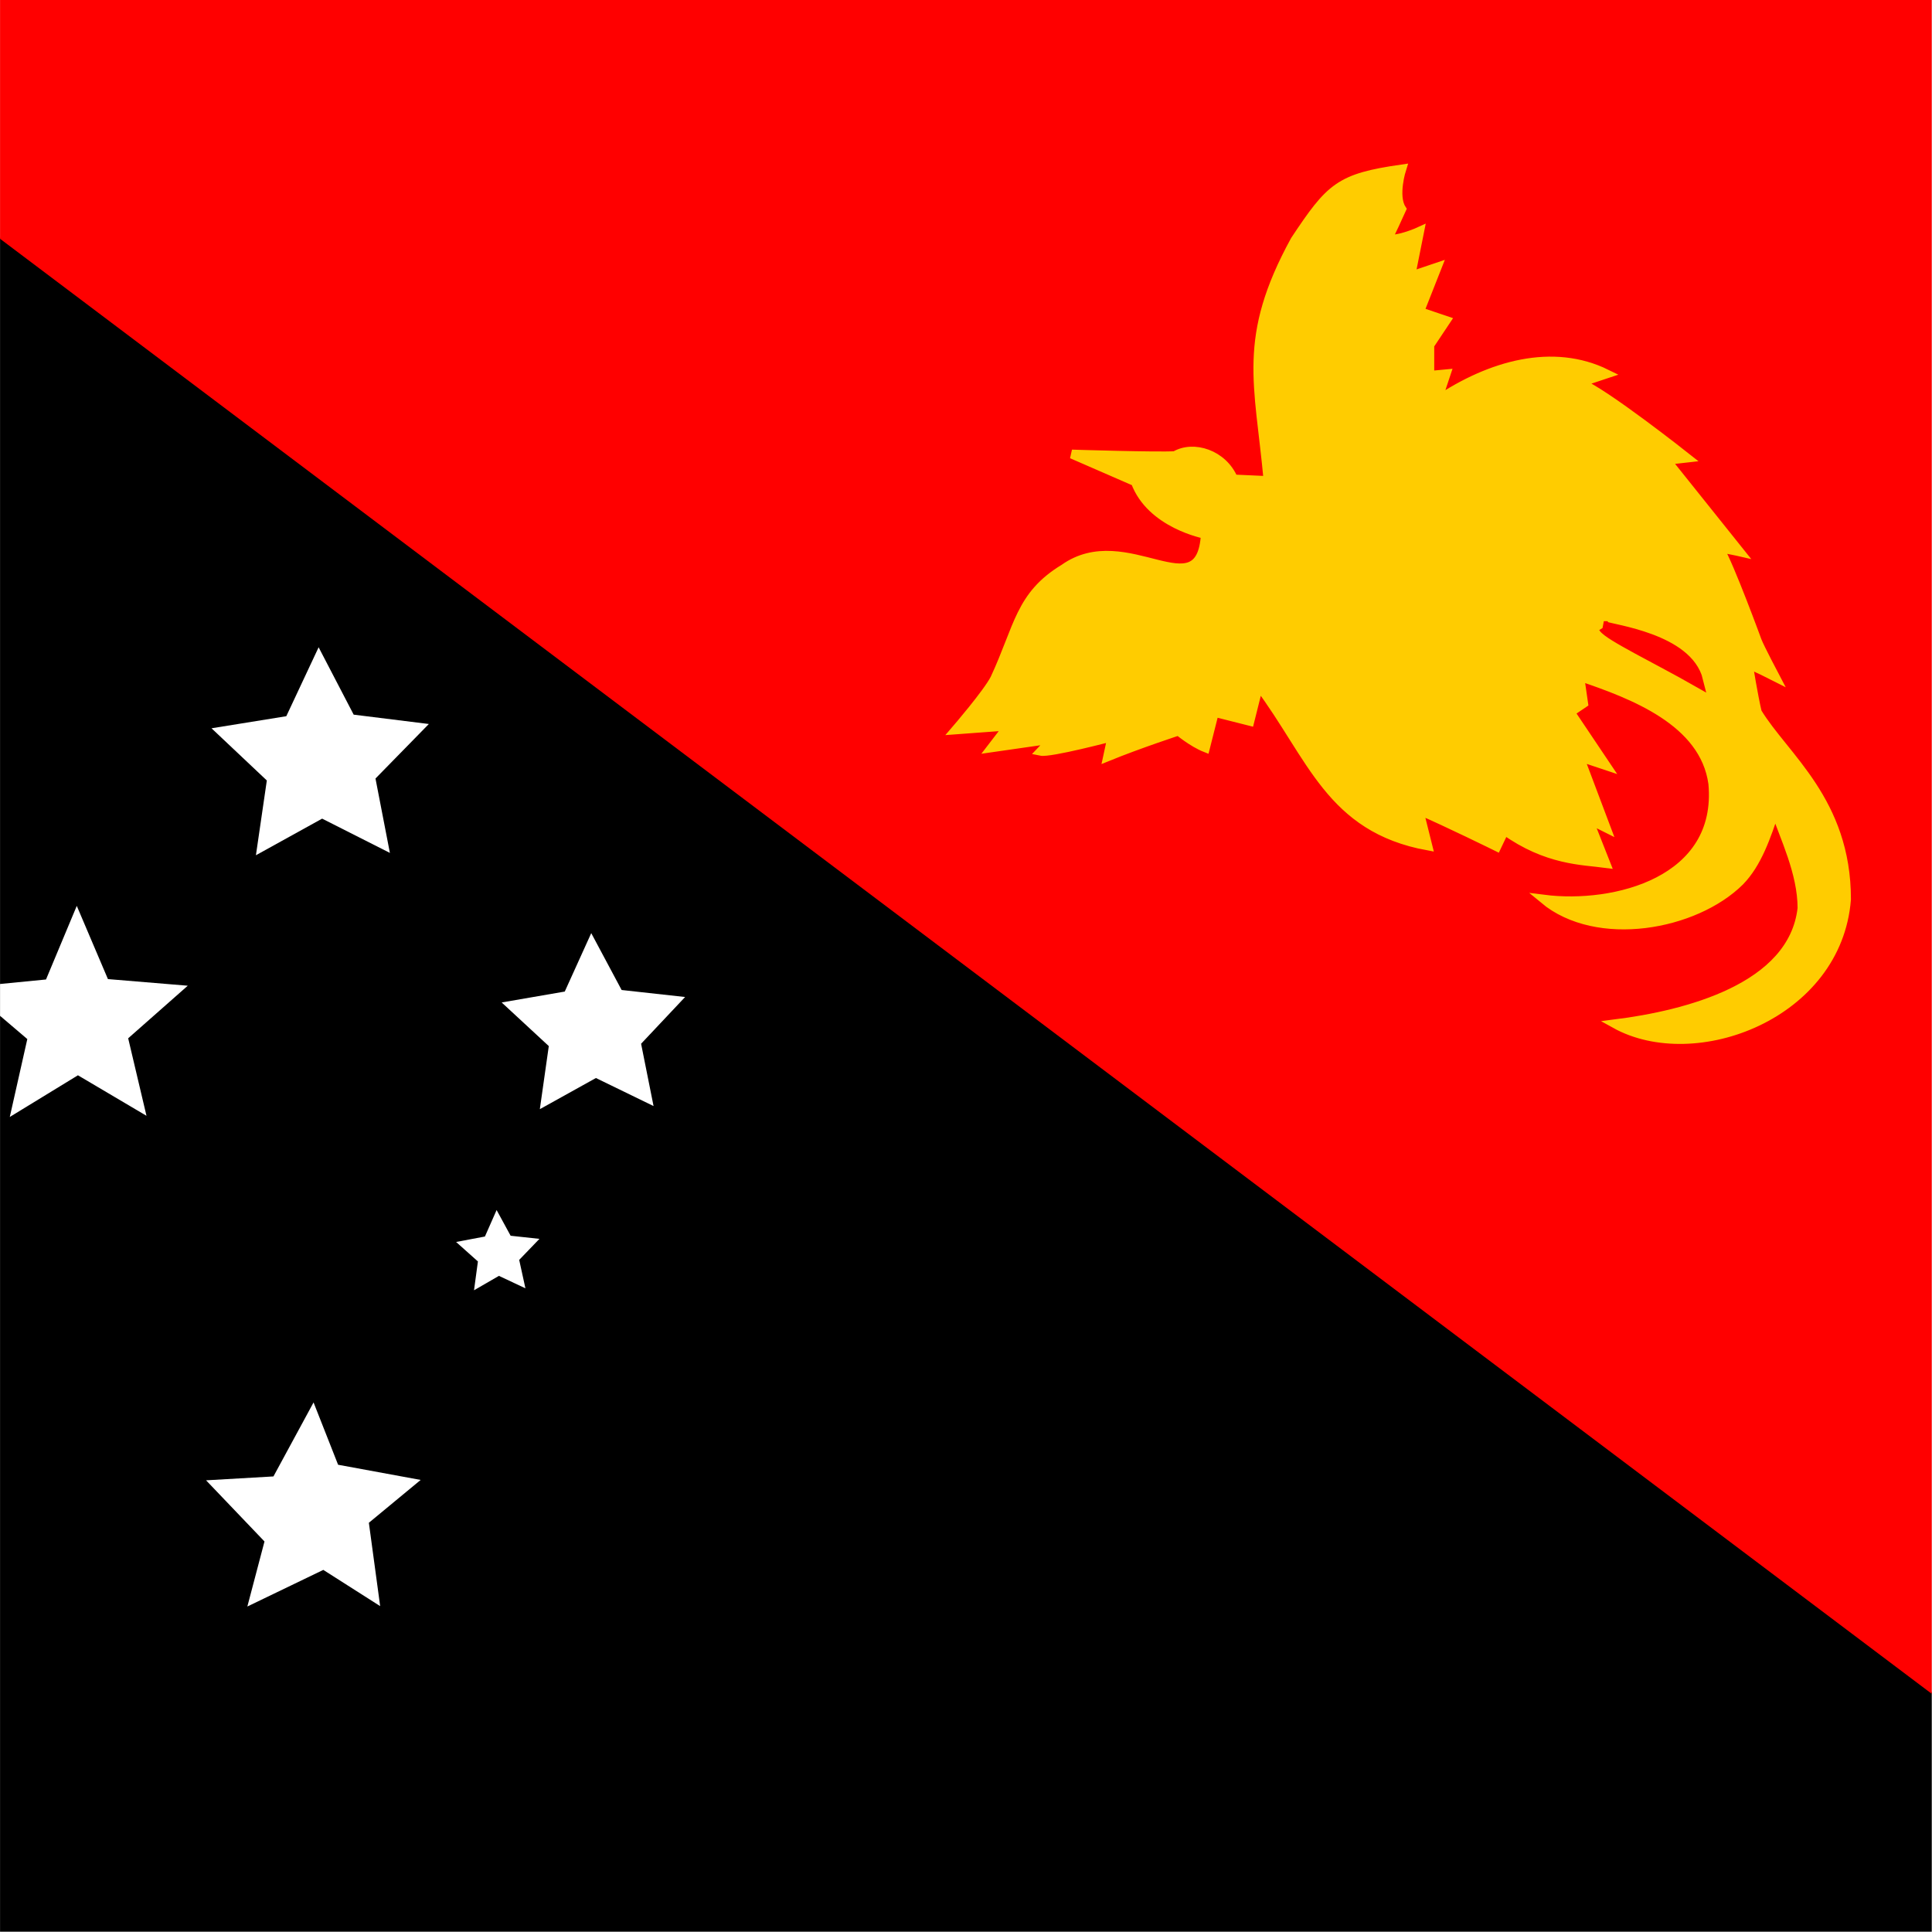
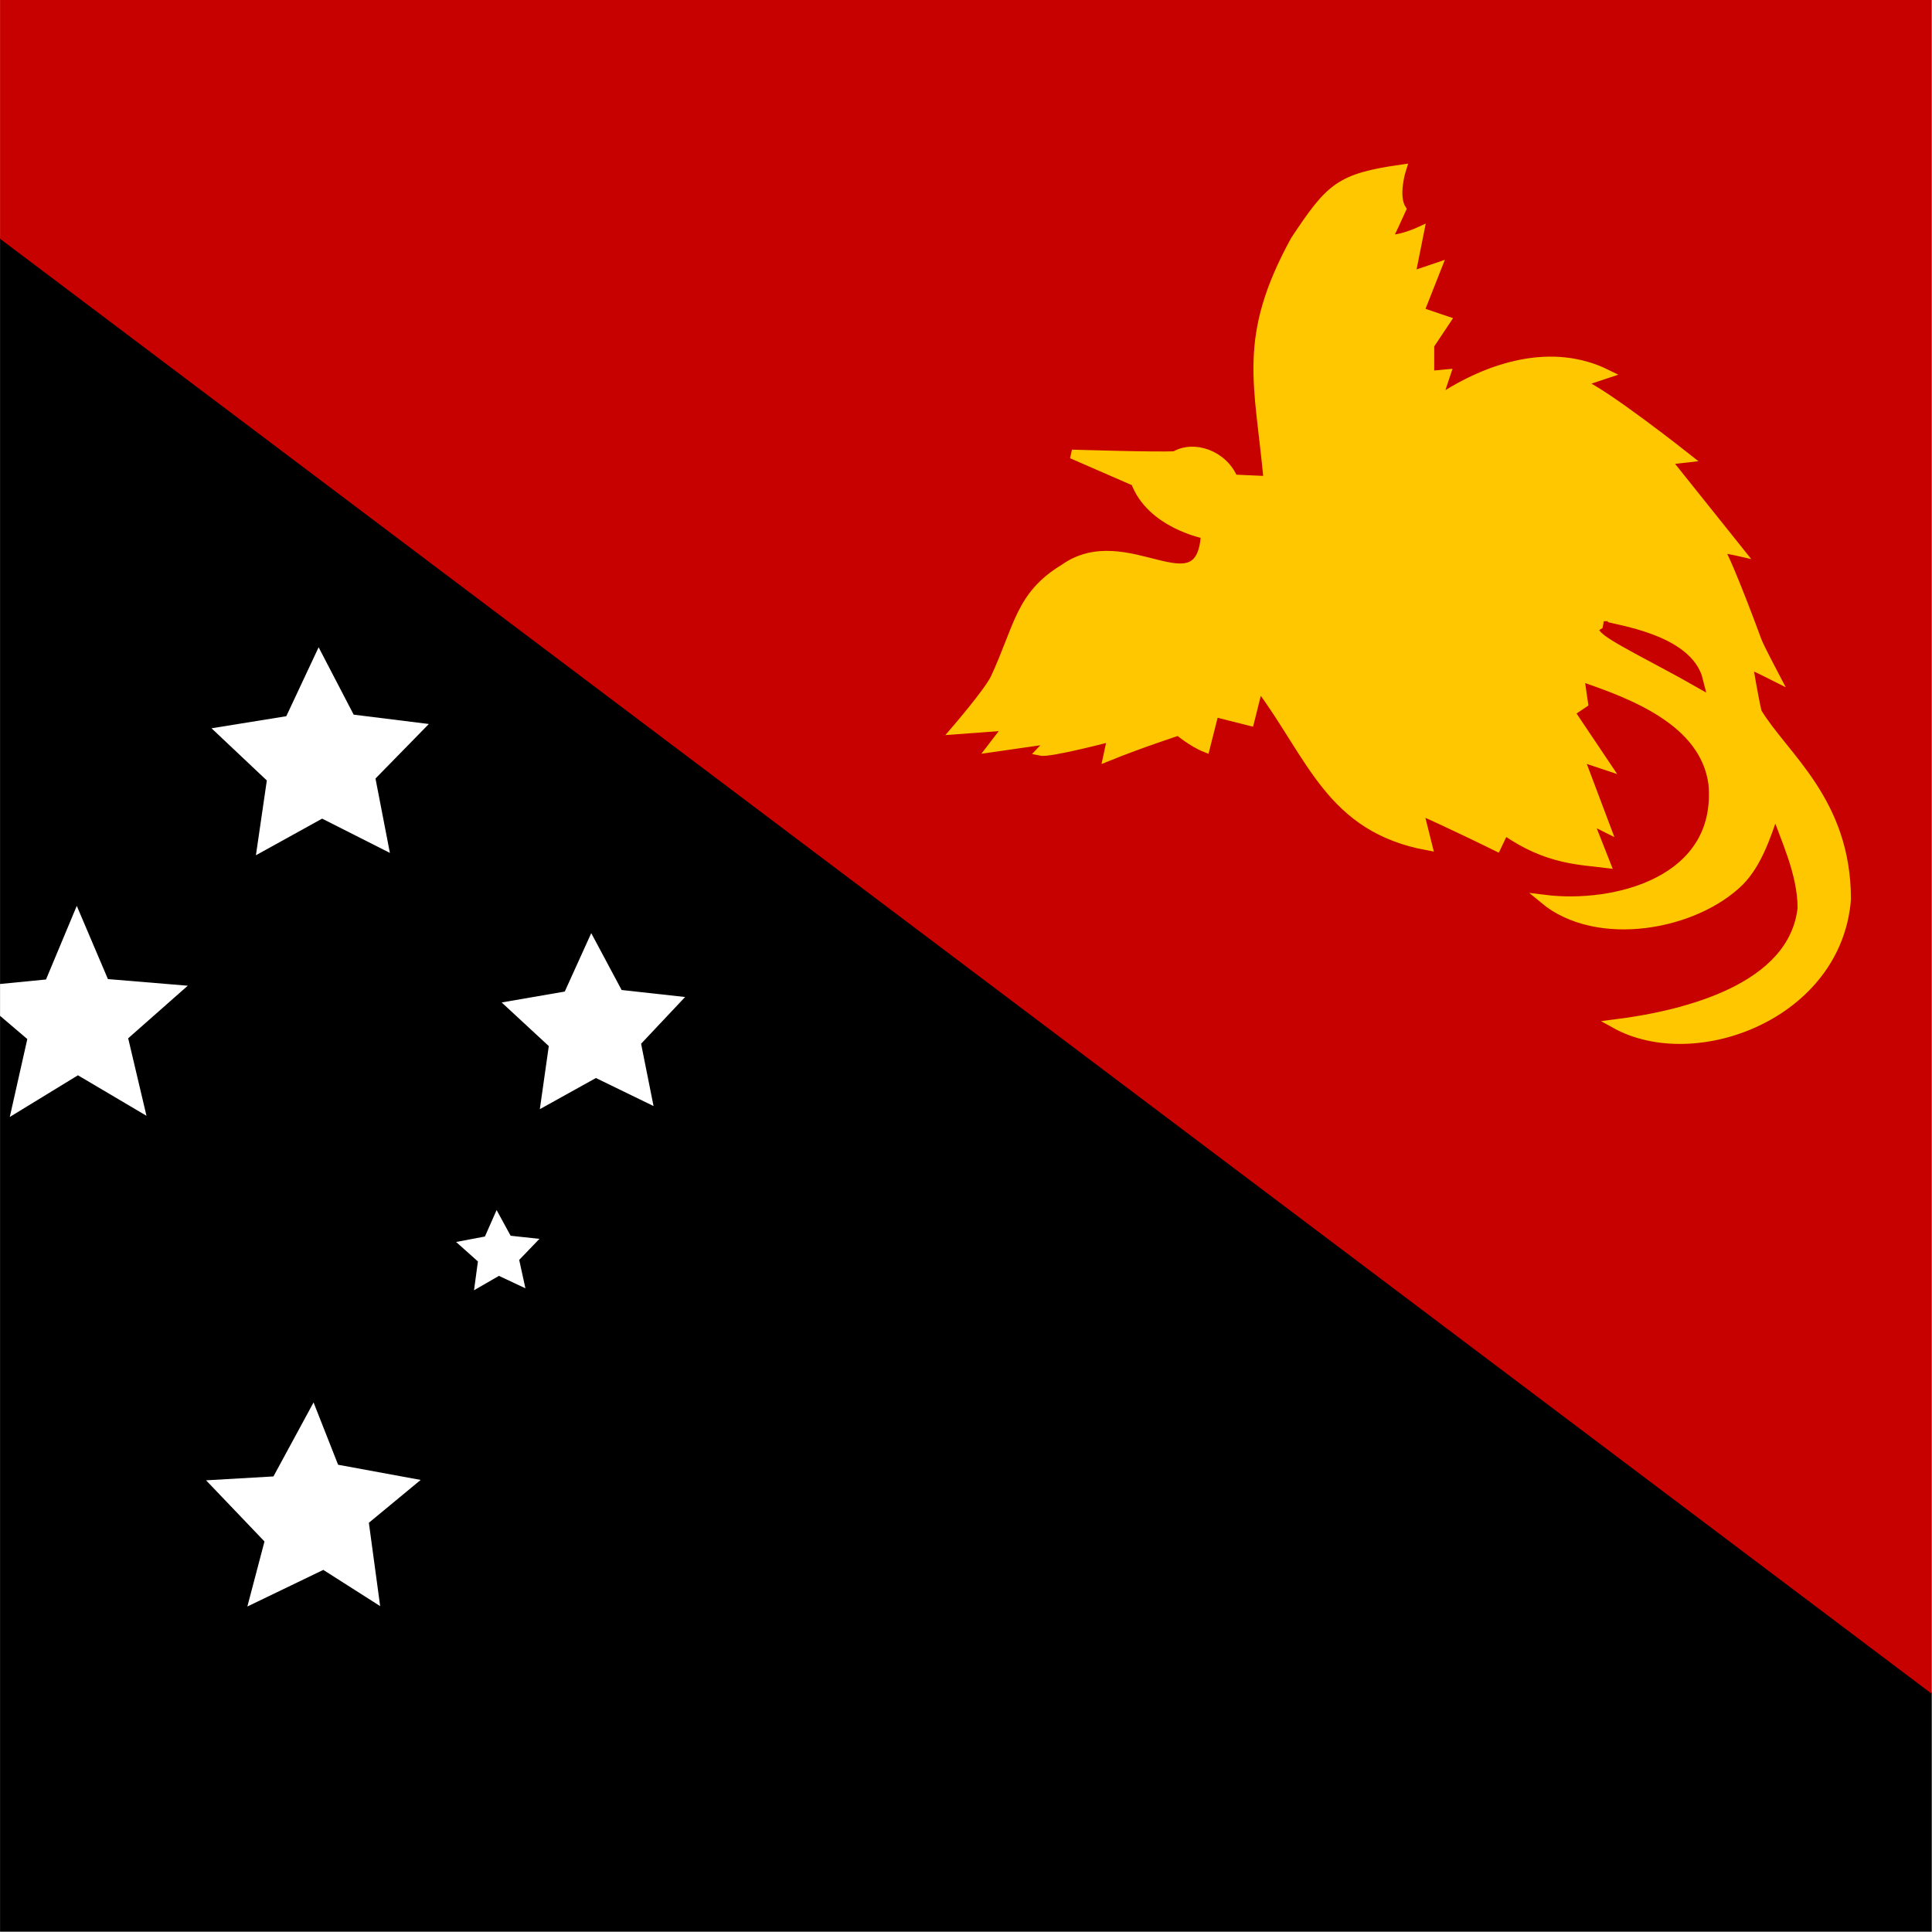
<svg xmlns="http://www.w3.org/2000/svg" id="flag-icon-css-pg" width="512" height="512">
  <defs>
    <clipPath id="a">
      <path fill-opacity=".7" d="M81.4 0h496v496h-496z" />
    </clipPath>
  </defs>
  <g clip-path="url(#a)" transform="translate(-84) scale(1.0321)">
    <g fill-rule="evenodd">
      <path d="M.5 0L0 496h659L.5 0z" />
-       <path fill="red" d="M658.5 496L659 0H0l658.5 496z" />
+       <path fill="#c70000" d="M658.5 496L659 0H0l658.5 496z" />
    </g>
-     <path fill="#fc0" stroke="#fc0" stroke-width="2.3" d="M406.9 123.4l-8.8-.4c-2.7-6.4-10.3-8.8-15-6-4.2.3-26.5-.4-26.5-.4l16.3 7.1c4 10.9 18 13.5 18 13.5-1.2 20-20.3-2.6-36.3 8.8-11.4 6.9-11.6 15-17.8 28.3-1.9 3.7-10 13.1-10 13.1l13.5-1-4.3 5.6 16-2.3s-2.1 1.8-3.4 3.2c2.4.5 18.3-3.7 18.3-3.7l-1.1 5.1c8.1-3.3 18.2-6.6 18.2-6.6s3.6 3 6.9 4.3l2.3-9.1 9.1 2.3 2.3-9.2c13.7 18.3 18.3 36.6 43.4 41.2l-2.3-9.2c7 3 20 9.4 20 9.4l2-4.2c10.9 7.8 20 7.7 26 8.5l-4.5-11.4 4.6 2.3-6.9-18.3 6.9 2.3-9.2-13.7 3.4-2.3-1-6.9c13.6 4.6 32 11.5 34.2 27.5 2.3 25.1-25.2 32-43.4 29.7 13.7 11.4 38.8 6.8 50.3-4.6 4.5-4.6 6.8-11.4 9.1-18.3 2.3 6.9 6.9 16 6.9 25.2-2.3 20.5-29.8 27.4-48 29.7 20.5 11.4 57.1-2.3 59.4-32 0-25.2-16-36.6-22.9-48-1-4.2-2.3-12.3-2.3-12.3 1 .2 6.9 3.2 6.9 3.2s-4-7.6-4.6-9.2c0 0-7.1-19.4-9.7-23.7.4-.3 5.2.8 5.2.8l-18.8-23.5 5.3-.6S493 100.5 487 98.3l6.9-2.3c-13.8-6.8-29.8-2.3-43.5 6.9l2.3-6.9-4.2.4v-7.8l4.2-6.3-6.8-2.3 4.5-11.4-6.8 2.3 2.3-11.5s-5.2 2.4-8.3 2c.1.3 3.7-7.7 3.7-7.7-2.2-3.4 0-10.3 0-10.3-16 2.3-18.3 4.6-27.4 18.3-13.8 25.2-9.2 36.6-6.9 61.7z" />
-     <path fill="red" fill-rule="evenodd" stroke="red" stroke-width="3" d="M493.3 161c1.2 2 14.1 8.2 23.9 13.8-2.6-10.6-21.7-12.9-24-13.8z" />
+     <path fill="#ffc700" stroke="#ffc700" stroke-width="2.3" d="M406.9 123.4l-8.8-.4c-2.7-6.4-10.3-8.8-15-6-4.2.3-26.5-.4-26.5-.4l16.3 7.1c4 10.9 18 13.5 18 13.5-1.2 20-20.3-2.6-36.3 8.8-11.4 6.9-11.6 15-17.8 28.3-1.9 3.7-10 13.1-10 13.1l13.5-1-4.3 5.6 16-2.3s-2.1 1.8-3.4 3.2c2.4.5 18.3-3.7 18.3-3.7l-1.1 5.1c8.1-3.3 18.2-6.6 18.2-6.6s3.6 3 6.9 4.3l2.3-9.1 9.1 2.3 2.3-9.2c13.7 18.3 18.3 36.6 43.4 41.2l-2.3-9.2c7 3 20 9.4 20 9.4l2-4.2c10.9 7.8 20 7.7 26 8.5l-4.5-11.4 4.6 2.3-6.9-18.3 6.9 2.3-9.2-13.7 3.4-2.3-1-6.9c13.6 4.6 32 11.5 34.2 27.5 2.3 25.1-25.2 32-43.4 29.7 13.7 11.4 38.8 6.8 50.3-4.6 4.5-4.6 6.8-11.4 9.1-18.3 2.3 6.9 6.9 16 6.9 25.2-2.3 20.5-29.8 27.4-48 29.7 20.5 11.4 57.1-2.3 59.4-32 0-25.2-16-36.6-22.9-48-1-4.2-2.3-12.3-2.3-12.3 1 .2 6.9 3.2 6.9 3.2s-4-7.6-4.6-9.2c0 0-7.1-19.4-9.7-23.7.4-.3 5.2.8 5.2.8l-18.8-23.5 5.3-.6S493 100.5 487 98.3l6.9-2.3c-13.8-6.8-29.8-2.3-43.5 6.9l2.3-6.9-4.2.4v-7.8l4.2-6.3-6.8-2.3 4.5-11.4-6.8 2.3 2.3-11.5s-5.2 2.4-8.3 2c.1.3 3.7-7.7 3.7-7.7-2.2-3.4 0-10.3 0-10.3-16 2.3-18.3 4.6-27.4 18.3-13.8 25.2-9.2 36.6-6.9 61.7z" />
+     <path fill="#c70000" fill-rule="evenodd" stroke="#c70000" stroke-width="3" d="M493.3 161c1.2 2 14.1 8.2 23.9 13.8-2.6-10.6-21.7-12.9-24-13.8z" />
    <path fill="#fff" fill-rule="evenodd" d="M179 412.4l-14.6-9.3-19.5 9.4 4.4-16.7-15-15.7 17.3-1 10.3-19 6.3 16 21.2 3.9-13.3 11zm37.3-81.6l-6.8-3.2-6.4 3.7 1-7.4-5.6-5 7.4-1.4 3-6.8 3.6 6.6 7.4.8-5.2 5.4zm32.9-46.8l-14.8-7.2-14.4 8 2.3-16.2-12.1-11.2 16.2-2.8 6.8-15 7.8 14.6 16.3 1.8L246 268zM181.5 219l-17.4-8.8-17 9.4 2.8-19.2-14.2-13.4 19.2-3.1 8.3-17.7 9 17.3 19.3 2.4-13.7 14zM119 286.5l-17.6-10.4-17.5 10.7 4.5-20-15.6-13.3 20.4-2 7.9-18.9 8 18.8 20.5 1.7-15.3 13.5z" />
  </g>
</svg>
